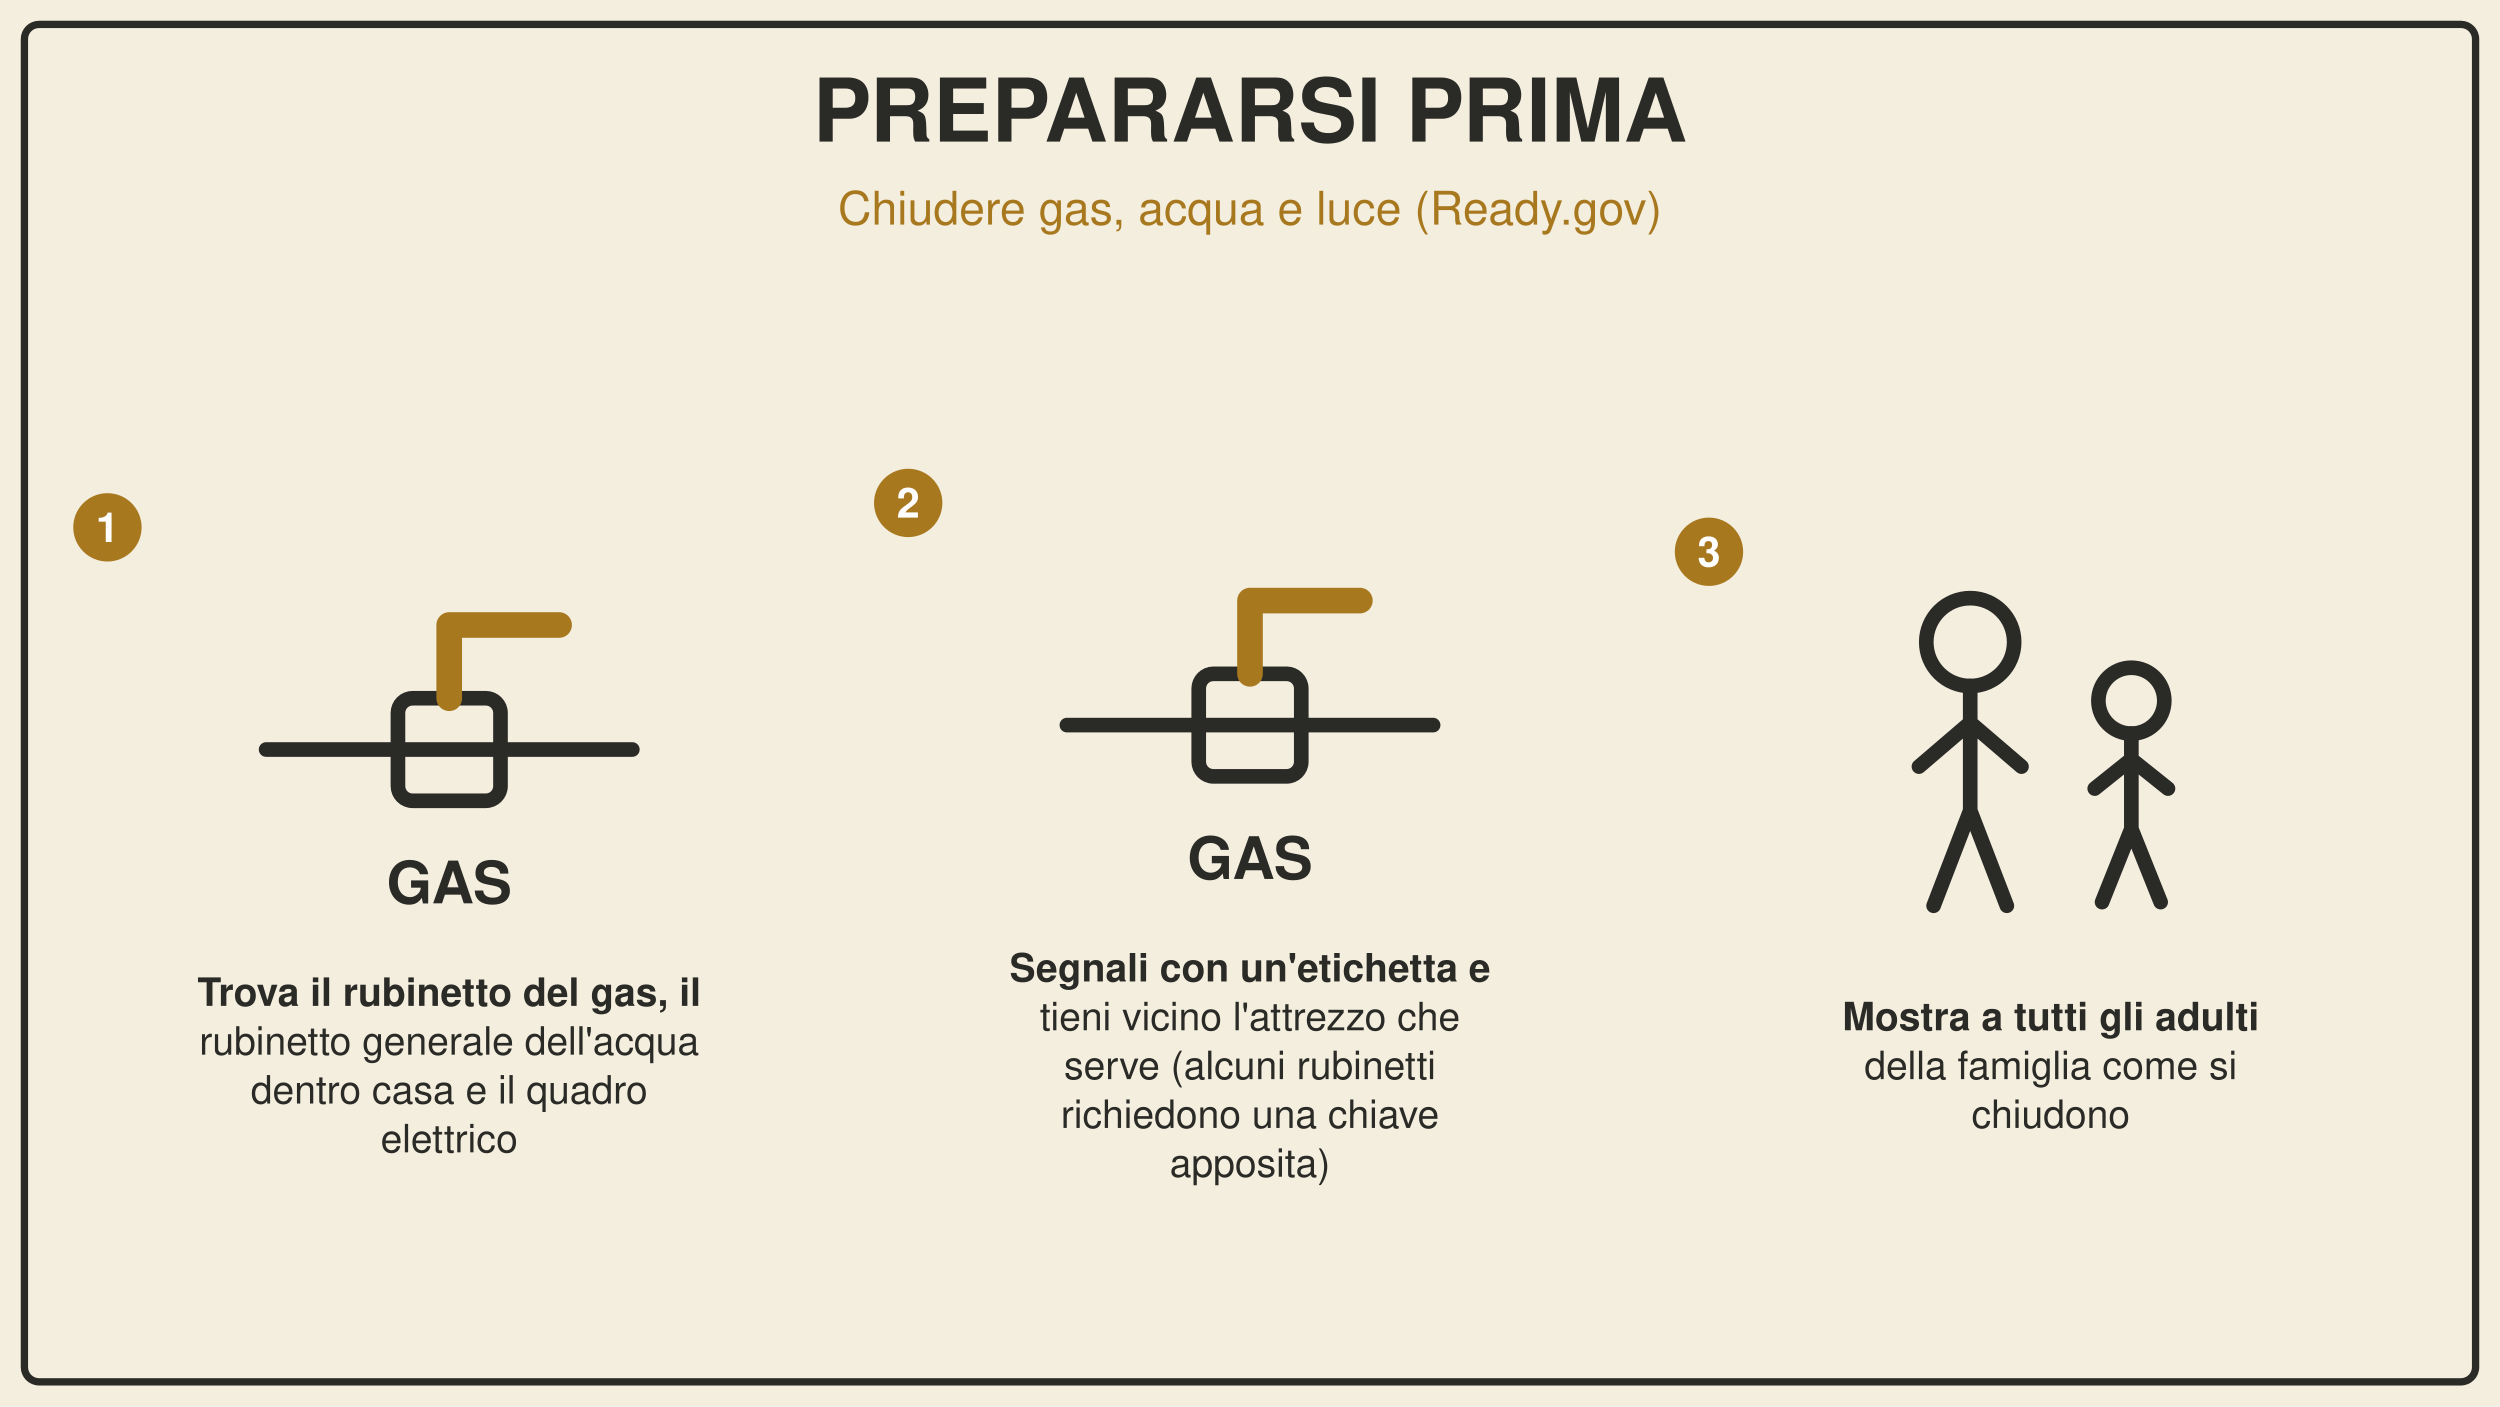
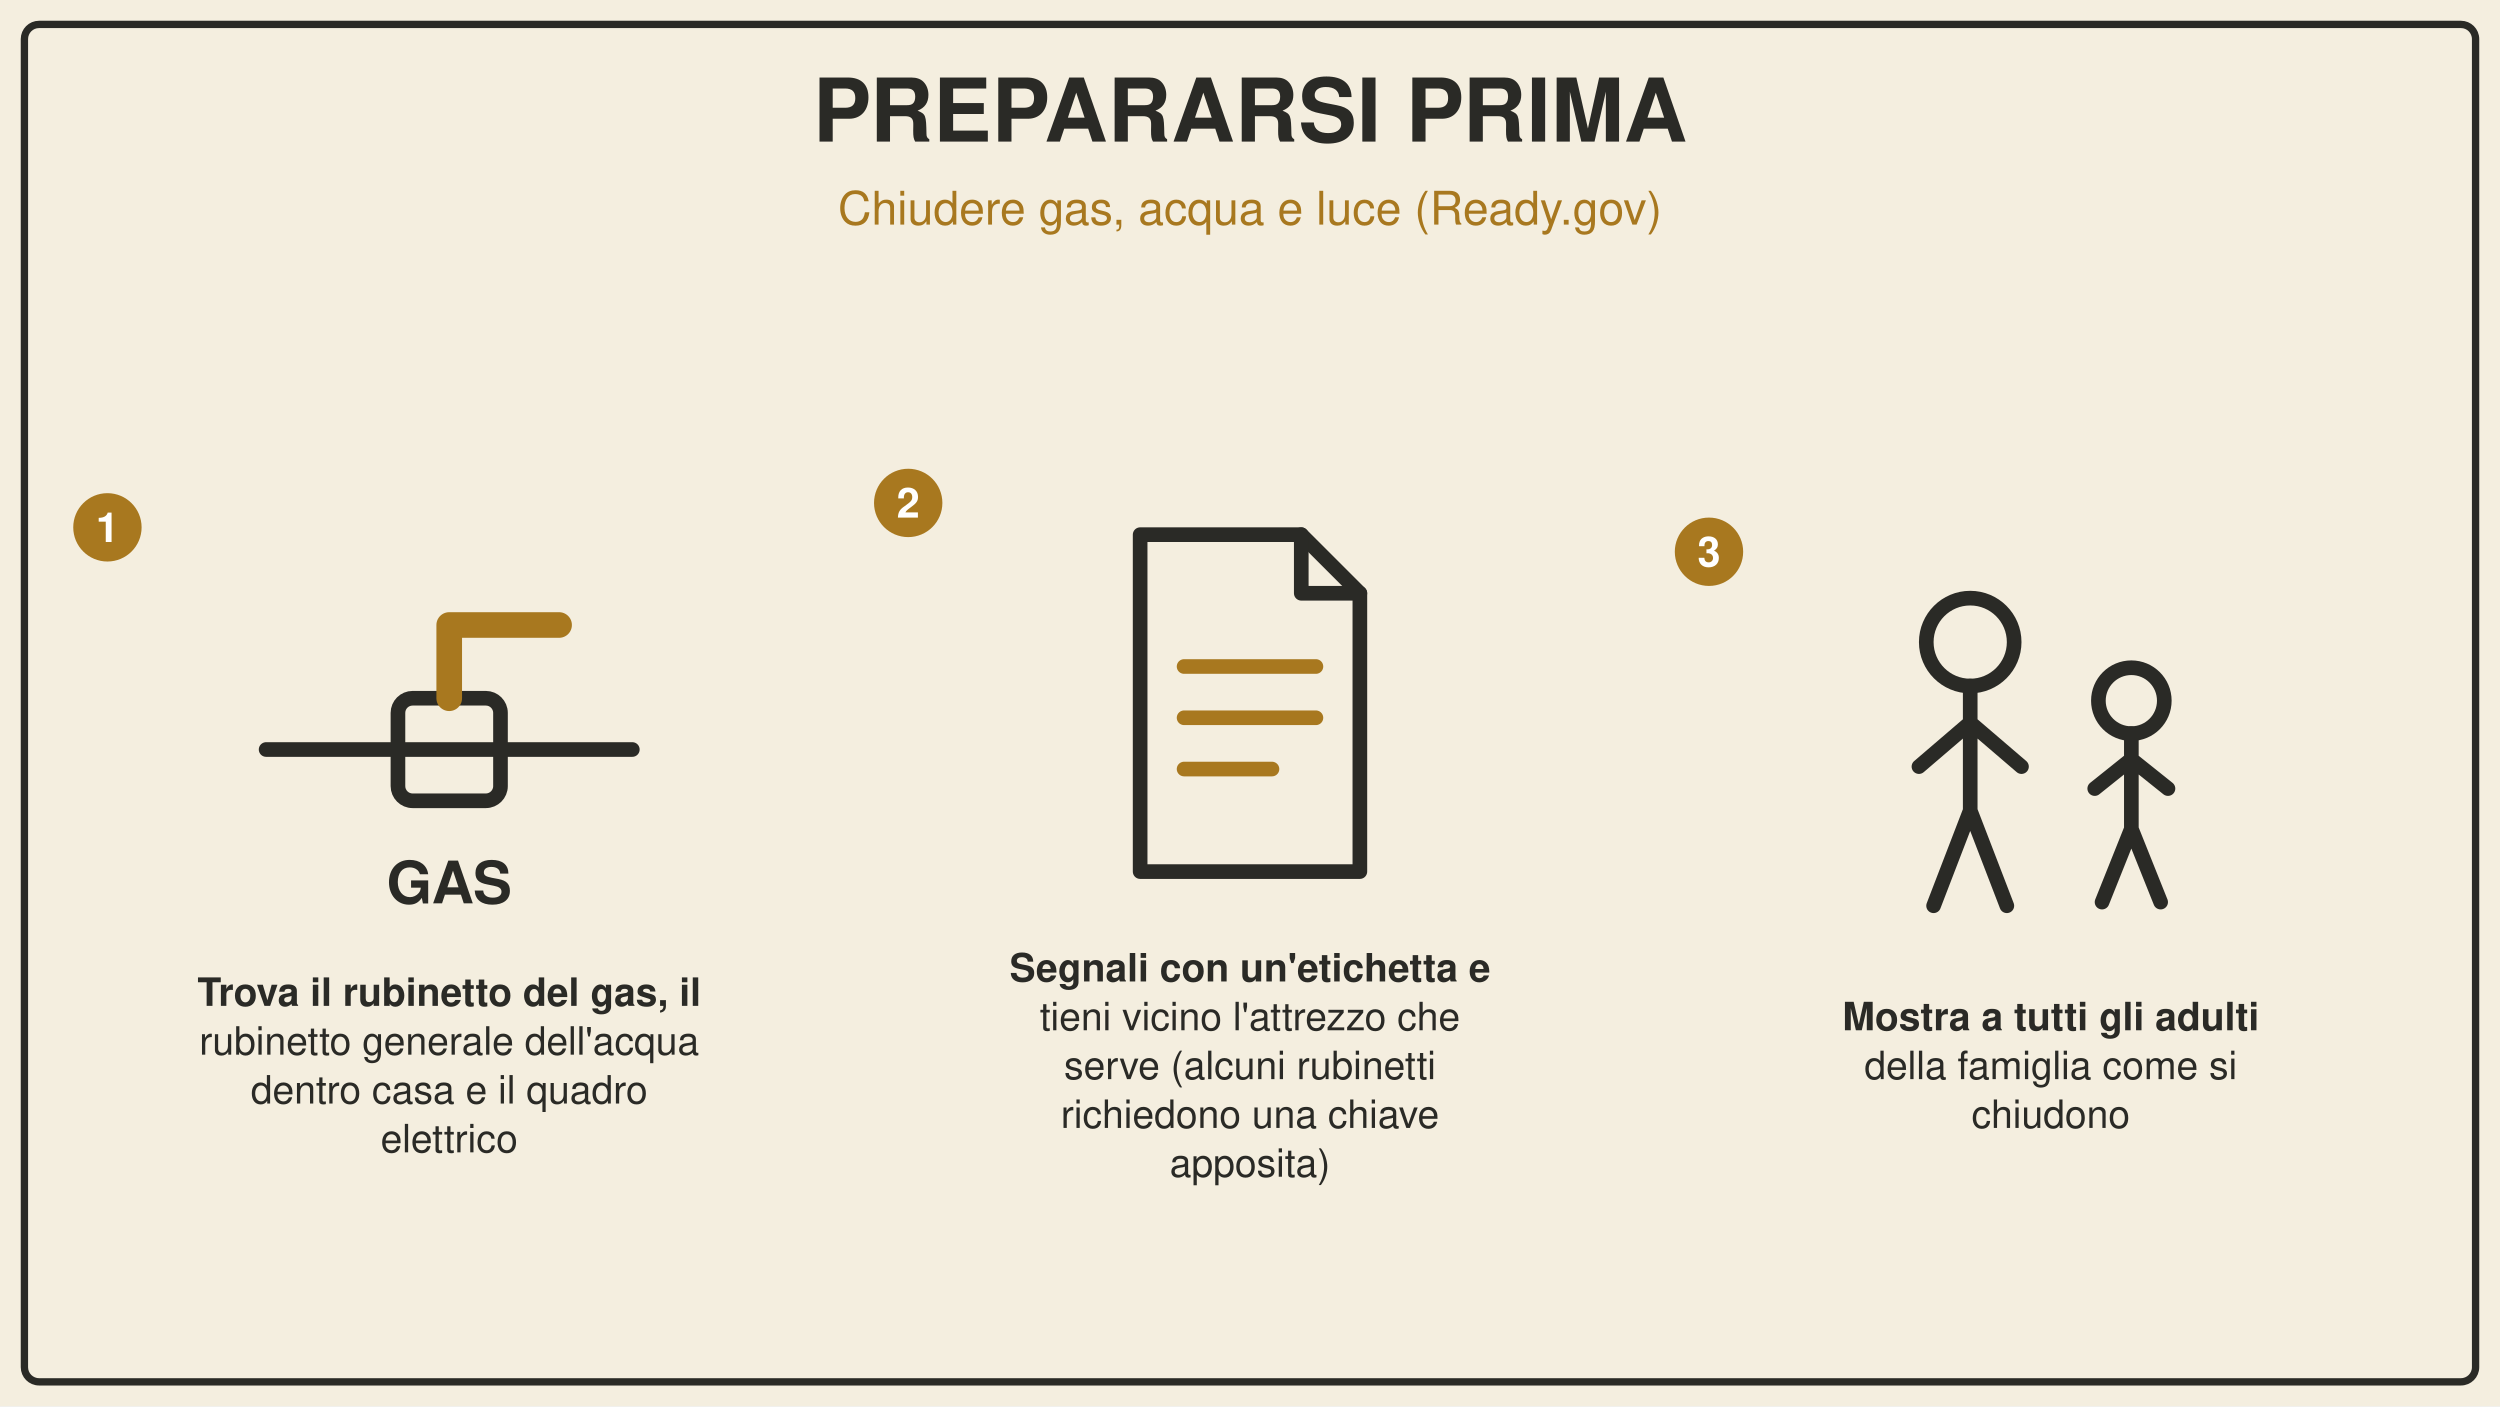
<svg xmlns="http://www.w3.org/2000/svg" viewBox="0 0 1024 576" width="1024" height="576" role="img" aria-label="Prepararsi prima">
  <rect width="1024" height="576" fill="#f4eedf" />
  <rect x="10" y="10" width="1004" height="556" fill="none" stroke="#2a2a26" stroke-width="3" rx="6" />
  <text x="512.0" y="58" text-anchor="middle" font-family="Helvetica Neue, Helvetica, Arial, sans-serif" font-size="36" font-weight="800" fill="#2a2a26">PREPARARSI PRIMA</text>
  <text x="512.0" y="92" text-anchor="middle" font-family="Helvetica Neue, Helvetica, Arial, sans-serif" font-size="19" fill="#a8781f">Chiudere gas, acqua e luce (Ready.gov)</text>
  <g transform="translate(94.0,202.0) scale(1.500)">
    <g fill="none" stroke="#2a2a26" stroke-width="4" stroke-linecap="round" stroke-linejoin="round">
      <path d="M10 70 h100" />
      <rect x="46" y="56" width="28" height="28" rx="4" />
      <path d="M60 56 v-20 h30" stroke-width="7" stroke="#a8781f" />
      <text x="60" y="112" text-anchor="middle" font-family="Helvetica Neue, Helvetica, Arial, sans-serif" font-size="16" font-weight="700" fill="#2a2a26" stroke="none">GAS</text>
    </g>
  </g>
  <circle cx="44.0" cy="216.0" r="14" fill="#a8781f" />
  <text x="44.0" y="222.0" text-anchor="middle" font-family="Helvetica Neue, Helvetica, Arial, sans-serif" font-size="17" font-weight="800" fill="#fff">1</text>
  <text x="184.0" y="412.0" text-anchor="middle" font-family="Helvetica Neue, Helvetica, Arial, sans-serif" font-size="16" font-weight="700" fill="#2a2a26">Trova il rubinetto del gas, il</text>
  <text x="184.0" y="432.0" text-anchor="middle" font-family="Helvetica Neue, Helvetica, Arial, sans-serif" font-size="16" font-weight="500" fill="#2a2a26">rubinetto generale dell'acqua</text>
  <text x="184.0" y="452.0" text-anchor="middle" font-family="Helvetica Neue, Helvetica, Arial, sans-serif" font-size="16" font-weight="500" fill="#2a2a26">dentro casa e il quadro</text>
  <text x="184.0" y="472.0" text-anchor="middle" font-family="Helvetica Neue, Helvetica, Arial, sans-serif" font-size="16" font-weight="500" fill="#2a2a26">elettrico</text>
  <g transform="translate(422.0,192.0) scale(1.500)">
    <g fill="none" stroke="#2a2a26" stroke-width="4" stroke-linecap="round" stroke-linejoin="round">
-       <path d="M10 70 h100" />
-       <rect x="46" y="56" width="28" height="28" rx="4" />
-       <path d="M60 56 v-20 h30" stroke-width="7" stroke="#a8781f" />
-       <text x="60" y="112" text-anchor="middle" font-family="Helvetica Neue, Helvetica, Arial, sans-serif" font-size="16" font-weight="700" fill="#2a2a26" stroke="none">GAS</text>
+       <path d="M30 18 h44 l16 16 v76 h-60z" />
+       <path d="M74 18 v16 h16" />
+       <path d="M42 54 h36 M42 68 h36 M42 82 h24" stroke="#a8781f" />
    </g>
  </g>
  <circle cx="372.0" cy="206.0" r="14" fill="#a8781f" />
  <text x="372.0" y="212.0" text-anchor="middle" font-family="Helvetica Neue, Helvetica, Arial, sans-serif" font-size="17" font-weight="800" fill="#fff">2</text>
  <text x="512.0" y="402.0" text-anchor="middle" font-family="Helvetica Neue, Helvetica, Arial, sans-serif" font-size="16" font-weight="700" fill="#2a2a26">Segnali con un'etichetta e</text>
  <text x="512.0" y="422.0" text-anchor="middle" font-family="Helvetica Neue, Helvetica, Arial, sans-serif" font-size="16" font-weight="500" fill="#2a2a26">tieni vicino l'attrezzo che</text>
  <text x="512.0" y="442.0" text-anchor="middle" font-family="Helvetica Neue, Helvetica, Arial, sans-serif" font-size="16" font-weight="500" fill="#2a2a26">serve (alcuni rubinetti</text>
  <text x="512.0" y="462.0" text-anchor="middle" font-family="Helvetica Neue, Helvetica, Arial, sans-serif" font-size="16" font-weight="500" fill="#2a2a26">richiedono una chiave</text>
  <text x="512.0" y="482.0" text-anchor="middle" font-family="Helvetica Neue, Helvetica, Arial, sans-serif" font-size="16" font-weight="500" fill="#2a2a26">apposita)</text>
  <g transform="translate(750.0,212.0) scale(1.500)">
    <g fill="none" stroke="#2a2a26" stroke-width="4" stroke-linecap="round" stroke-linejoin="round">
      <circle cx="38" cy="34" r="12" />
      <path d="M38 46 v34 M38 56 l-14 12 M38 56 l14 12 M38 80 l-10 26 M38 80 l10 26" />
      <circle cx="82" cy="50" r="9" />
      <path d="M82 59 v26 M82 66 l-10 8 M82 66 l10 8 M82 85 l-8 20 M82 85 l8 20" />
    </g>
  </g>
  <circle cx="700.0" cy="226.0" r="14" fill="#a8781f" />
  <text x="700.0" y="232.0" text-anchor="middle" font-family="Helvetica Neue, Helvetica, Arial, sans-serif" font-size="17" font-weight="800" fill="#fff">3</text>
  <text x="840.0" y="422.0" text-anchor="middle" font-family="Helvetica Neue, Helvetica, Arial, sans-serif" font-size="16" font-weight="700" fill="#2a2a26">Mostra a tutti gli adulti</text>
  <text x="840.0" y="442.0" text-anchor="middle" font-family="Helvetica Neue, Helvetica, Arial, sans-serif" font-size="16" font-weight="500" fill="#2a2a26">della famiglia come si</text>
  <text x="840.0" y="462.0" text-anchor="middle" font-family="Helvetica Neue, Helvetica, Arial, sans-serif" font-size="16" font-weight="500" fill="#2a2a26">chiudono</text>
</svg>
